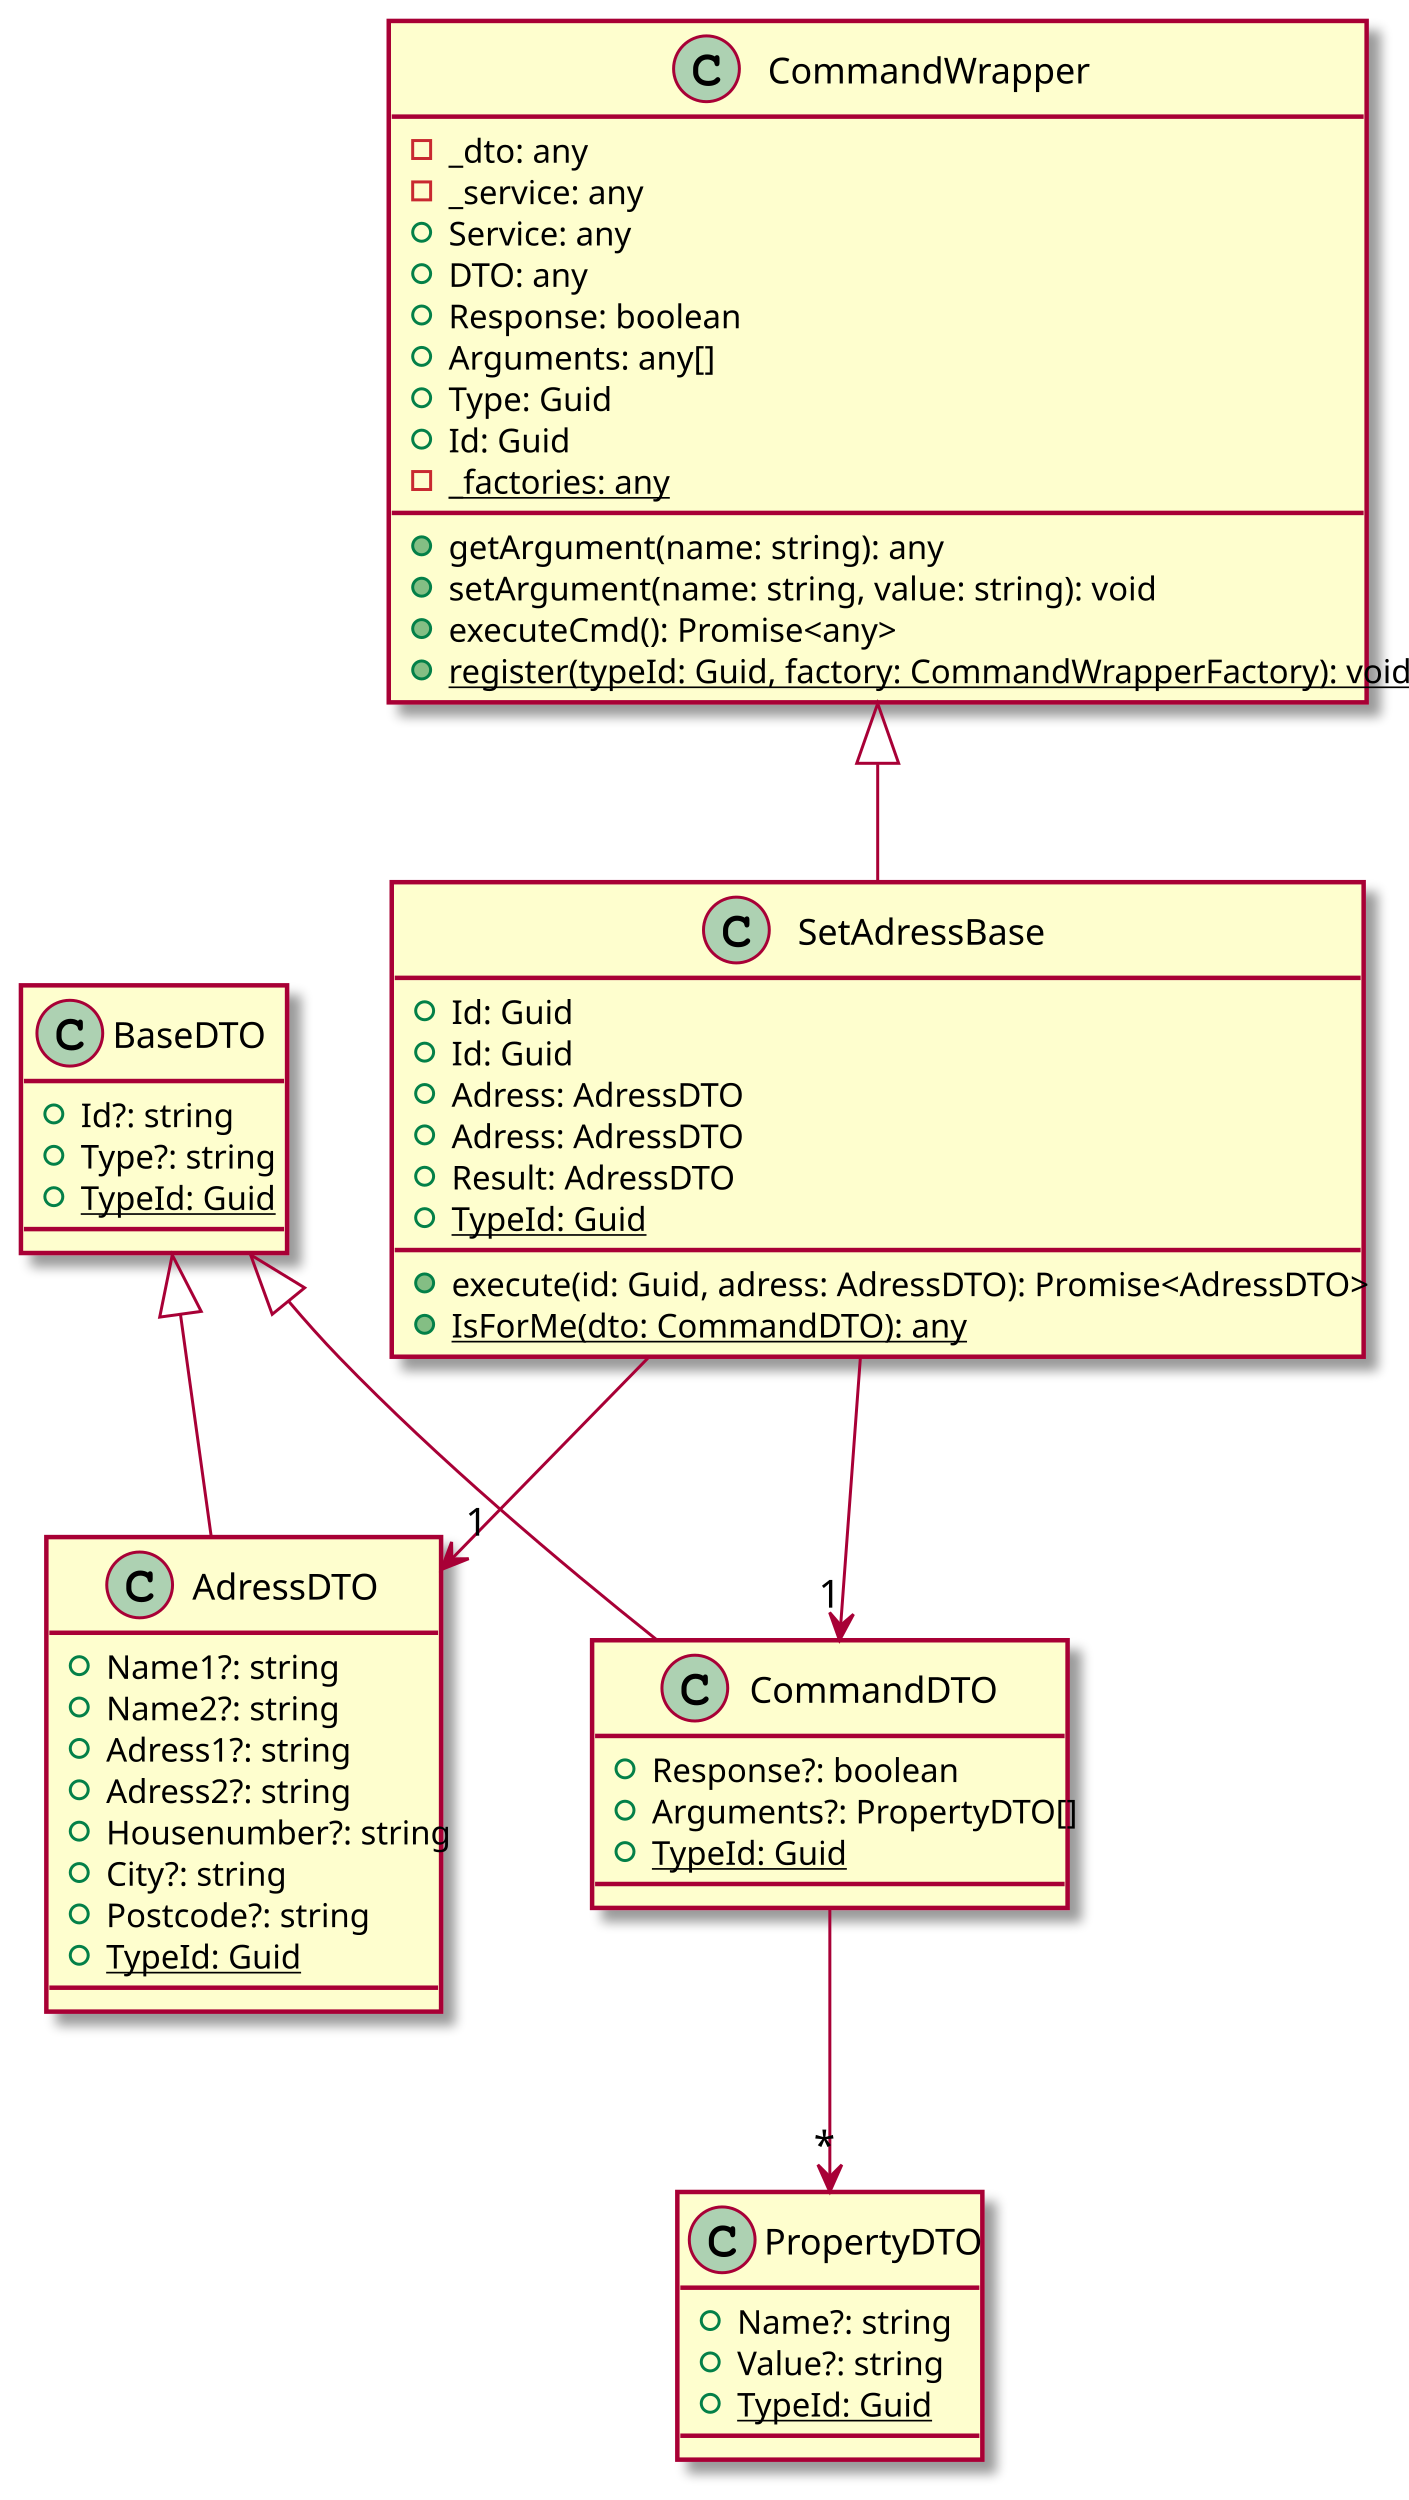
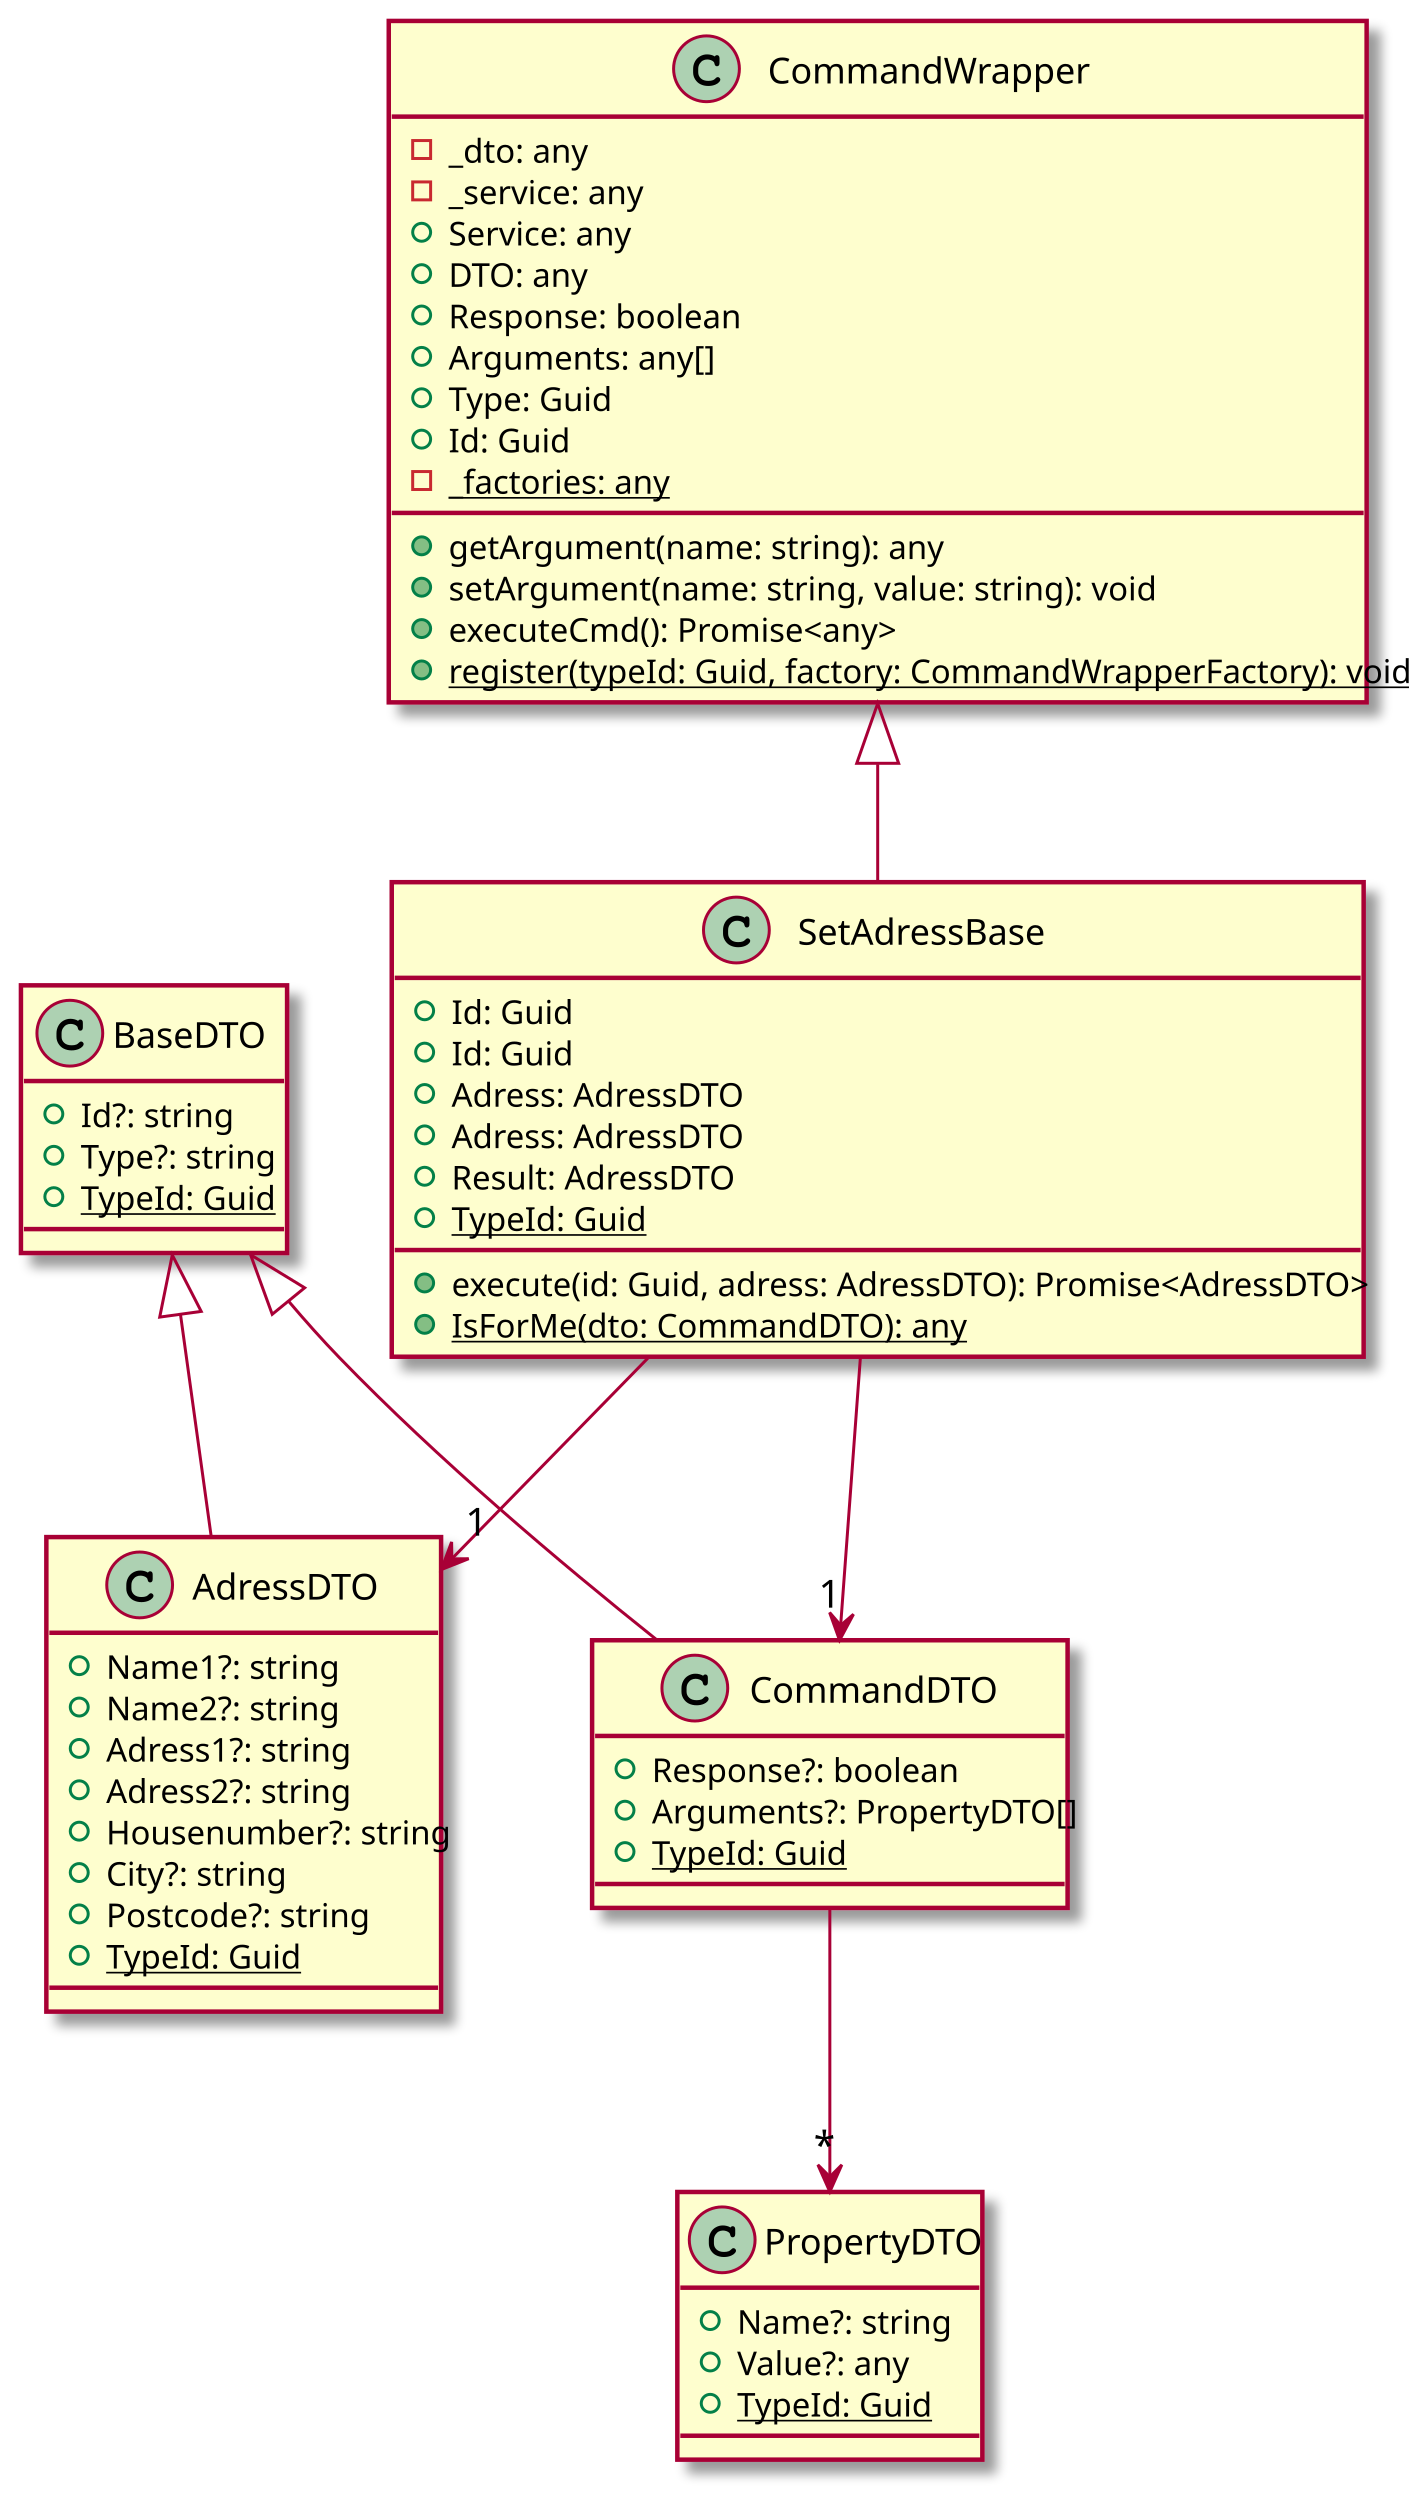
<svg xmlns="http://www.w3.org/2000/svg" contentScriptType="application/ecmascript" contentStyleType="text/css" height="836px" preserveAspectRatio="none" style="width:471px;height:836px;background:#FFFFFF;" version="1.1" viewBox="0 0 471 836" width="471px" zoomAndPan="magnify">
  <defs>
-     <filter height="300%" id="f1v7r3t5ck7kny" width="300%" x="-1" y="-1">
+     <filter height="300%" id="foa8d4l9ienyf" width="300%" x="-1" y="-1">
      <feGaussianBlur result="blurOut" stdDeviation="2.0" />
      <feColorMatrix in="blurOut" result="blurOut2" type="matrix" values="0 0 0 0 0 0 0 0 0 0 0 0 0 0 0 0 0 0 .4 0" />
      <feOffset dx="4.0" dy="4.0" in="blurOut2" result="blurOut3" />
      <feBlend in="SourceGraphic" in2="blurOut3" mode="normal" />
    </filter>
  </defs>
  <g>
-     <rect codeLine="1" fill="#FEFECE" filter="url(#f1v7r3t5ck7kny)" height="89.508" id="BaseDTO" style="stroke:#A80036;stroke-width:1.5;" width="89" x="7" y="329.5" />
+     <rect codeLine="1" fill="#FEFECE" filter="url(#foa8d4l9ienyf)" height="89.508" id="BaseDTO" style="stroke:#A80036;stroke-width:1.5;" width="89" x="7" y="329.5" />
    <ellipse cx="23.35" cy="345.5" fill="#ADD1B2" rx="11" ry="11" style="stroke:#A80036;stroke-width:1.0;" />
-     <path d="M26.116,341.375 Q26.272,341.156 26.459,341.047 Q26.647,340.938 26.866,340.938 Q27.241,340.938 27.475,341.195 Q27.709,341.453 27.709,342.062 L27.709,343.516 Q27.709,344.125 27.475,344.391 Q27.241,344.656 26.866,344.656 Q26.522,344.656 26.319,344.453 Q26.116,344.266 26.006,343.75 Q25.959,343.391 25.772,343.203 Q25.444,342.828 24.834,342.609 Q24.225,342.391 23.6,342.391 Q22.834,342.391 22.202,342.719 Q21.569,343.047 21.077,343.797 Q20.584,344.547 20.584,345.578 L20.584,346.672 Q20.584,347.906 21.475,348.727 Q22.366,349.547 23.959,349.547 Q24.897,349.547 25.553,349.297 Q25.944,349.141 26.366,348.703 Q26.631,348.438 26.78,348.359 Q26.928,348.281 27.131,348.281 Q27.459,348.281 27.717,348.539 Q27.975,348.797 27.975,349.141 Q27.975,349.484 27.631,349.891 Q27.131,350.469 26.334,350.797 Q25.256,351.25 23.959,351.25 Q22.444,351.25 21.241,350.625 Q20.256,350.125 19.569,349.055 Q18.881,347.984 18.881,346.703 L18.881,345.547 Q18.881,344.219 19.498,343.07 Q20.116,341.922 21.209,341.305 Q22.303,340.688 23.538,340.688 Q24.272,340.688 24.92,340.852 Q25.569,341.016 26.116,341.375 Z " fill="#000000" />
+     <path d="M26.116,341.375 Q26.272,341.156 26.459,341.047 Q26.647,340.938 26.866,340.938 Q27.241,340.938 27.475,341.203 Q27.709,341.453 27.709,342.062 L27.709,343.516 Q27.709,344.125 27.475,344.391 Q27.241,344.656 26.866,344.656 Q26.522,344.656 26.319,344.453 Q26.116,344.266 26.006,343.75 Q25.959,343.391 25.772,343.203 Q25.444,342.828 24.834,342.609 Q24.225,342.391 23.6,342.391 Q22.834,342.391 22.194,342.719 Q21.569,343.047 21.069,343.797 Q20.584,344.547 20.584,345.578 L20.584,346.672 Q20.584,347.906 21.475,348.734 Q22.366,349.547 23.959,349.547 Q24.897,349.547 25.553,349.297 Q25.944,349.141 26.366,348.703 Q26.631,348.438 26.772,348.359 Q26.928,348.281 27.131,348.281 Q27.459,348.281 27.709,348.547 Q27.975,348.797 27.975,349.141 Q27.975,349.484 27.631,349.891 Q27.131,350.469 26.334,350.797 Q25.256,351.25 23.959,351.25 Q22.444,351.25 21.241,350.625 Q20.256,350.125 19.569,349.062 Q18.881,347.984 18.881,346.703 L18.881,345.547 Q18.881,344.219 19.491,343.078 Q20.116,341.922 21.209,341.312 Q22.303,340.688 23.538,340.688 Q24.272,340.688 24.913,340.859 Q25.569,341.016 26.116,341.375 Z " fill="#000000" />
    <text fill="#000000" font-family="sans-serif" font-size="12" lengthAdjust="spacing" textLength="54" x="37.65" y="350.41">BaseDTO</text>
    <line style="stroke:#A80036;stroke-width:1.5;" x1="8" x2="95" y1="361.5" y2="361.5" />
    <ellipse cx="18" cy="372.5" rx="3" ry="3" style="stroke:#038048;stroke-width:1.0;fill:none;" />
    <text fill="#000000" font-family="sans-serif" font-size="11" lengthAdjust="spacing" textLength="47" x="27" y="376.919">Id?: string</text>
    <ellipse cx="18" cy="386.336" rx="3" ry="3" style="stroke:#038048;stroke-width:1.0;fill:none;" />
    <text fill="#000000" font-family="sans-serif" font-size="11" lengthAdjust="spacing" textLength="63" x="27" y="390.755">Type?: string</text>
    <ellipse cx="18" cy="400.172" rx="3" ry="3" style="stroke:#038048;stroke-width:1.0;fill:none;" />
    <text fill="#000000" font-family="sans-serif" font-size="11" lengthAdjust="spacing" text-decoration="underline" textLength="60" x="27" y="404.591">TypeId: Guid</text>
    <line style="stroke:#A80036;stroke-width:1.5;" x1="8" x2="95" y1="411.008" y2="411.008" />
-     <rect codeLine="6" fill="#FEFECE" filter="url(#f1v7r3t5ck7kny)" height="158.688" id="AdressDTO" style="stroke:#A80036;stroke-width:1.5;" width="132" x="15.5" y="514" />
+     <rect codeLine="6" fill="#FEFECE" filter="url(#foa8d4l9ienyf)" height="158.688" id="AdressDTO" style="stroke:#A80036;stroke-width:1.5;" width="132" x="15.5" y="514" />
    <ellipse cx="46.7" cy="530" fill="#ADD1B2" rx="11" ry="11" style="stroke:#A80036;stroke-width:1.0;" />
-     <path d="M49.466,525.875 Q49.622,525.656 49.809,525.547 Q49.997,525.438 50.216,525.438 Q50.591,525.438 50.825,525.695 Q51.059,525.953 51.059,526.562 L51.059,528.016 Q51.059,528.625 50.825,528.891 Q50.591,529.156 50.216,529.156 Q49.872,529.156 49.669,528.953 Q49.466,528.766 49.356,528.25 Q49.309,527.891 49.122,527.703 Q48.794,527.328 48.184,527.109 Q47.575,526.891 46.95,526.891 Q46.184,526.891 45.552,527.219 Q44.919,527.547 44.427,528.297 Q43.934,529.047 43.934,530.078 L43.934,531.172 Q43.934,532.406 44.825,533.227 Q45.716,534.047 47.309,534.047 Q48.247,534.047 48.903,533.797 Q49.294,533.641 49.716,533.203 Q49.981,532.938 50.13,532.859 Q50.278,532.781 50.481,532.781 Q50.809,532.781 51.067,533.039 Q51.325,533.297 51.325,533.641 Q51.325,533.984 50.981,534.391 Q50.481,534.969 49.684,535.297 Q48.606,535.75 47.309,535.75 Q45.794,535.75 44.591,535.125 Q43.606,534.625 42.919,533.555 Q42.231,532.484 42.231,531.203 L42.231,530.047 Q42.231,528.719 42.848,527.57 Q43.466,526.422 44.559,525.805 Q45.653,525.188 46.888,525.188 Q47.622,525.188 48.27,525.352 Q48.919,525.516 49.466,525.875 Z " fill="#000000" />
+     <path d="M49.466,525.875 Q49.622,525.656 49.809,525.547 Q49.997,525.438 50.216,525.438 Q50.591,525.438 50.825,525.703 Q51.059,525.953 51.059,526.562 L51.059,528.016 Q51.059,528.625 50.825,528.891 Q50.591,529.156 50.216,529.156 Q49.872,529.156 49.669,528.953 Q49.466,528.766 49.356,528.25 Q49.309,527.891 49.122,527.703 Q48.794,527.328 48.184,527.109 Q47.575,526.891 46.95,526.891 Q46.184,526.891 45.544,527.219 Q44.919,527.547 44.419,528.297 Q43.934,529.047 43.934,530.078 L43.934,531.172 Q43.934,532.406 44.825,533.234 Q45.716,534.047 47.309,534.047 Q48.247,534.047 48.903,533.797 Q49.294,533.641 49.716,533.203 Q49.981,532.938 50.122,532.859 Q50.278,532.781 50.481,532.781 Q50.809,532.781 51.059,533.047 Q51.325,533.297 51.325,533.641 Q51.325,533.984 50.981,534.391 Q50.481,534.969 49.684,535.297 Q48.606,535.75 47.309,535.75 Q45.794,535.75 44.591,535.125 Q43.606,534.625 42.919,533.562 Q42.231,532.484 42.231,531.203 L42.231,530.047 Q42.231,528.719 42.841,527.578 Q43.466,526.422 44.559,525.812 Q45.653,525.188 46.888,525.188 Q47.622,525.188 48.263,525.359 Q48.919,525.516 49.466,525.875 Z " fill="#000000" />
    <text fill="#000000" font-family="sans-serif" font-size="12" lengthAdjust="spacing" textLength="64" x="64.3" y="534.91">AdressDTO</text>
    <line style="stroke:#A80036;stroke-width:1.5;" x1="16.5" x2="146.5" y1="546" y2="546" />
    <ellipse cx="26.5" cy="557" rx="3" ry="3" style="stroke:#038048;stroke-width:1.0;fill:none;" />
    <text fill="#000000" font-family="sans-serif" font-size="11" lengthAdjust="spacing" textLength="72" x="35.5" y="561.419">Name1?: string</text>
    <ellipse cx="26.5" cy="570.836" rx="3" ry="3" style="stroke:#038048;stroke-width:1.0;fill:none;" />
    <text fill="#000000" font-family="sans-serif" font-size="11" lengthAdjust="spacing" textLength="72" x="35.5" y="575.255">Name2?: string</text>
    <ellipse cx="26.5" cy="584.672" rx="3" ry="3" style="stroke:#038048;stroke-width:1.0;fill:none;" />
    <text fill="#000000" font-family="sans-serif" font-size="11" lengthAdjust="spacing" textLength="81" x="35.5" y="589.091">Adress1?: string</text>
    <ellipse cx="26.5" cy="598.508" rx="3" ry="3" style="stroke:#038048;stroke-width:1.0;fill:none;" />
    <text fill="#000000" font-family="sans-serif" font-size="11" lengthAdjust="spacing" textLength="81" x="35.5" y="602.927">Adress2?: string</text>
    <ellipse cx="26.5" cy="612.344" rx="3" ry="3" style="stroke:#038048;stroke-width:1.0;fill:none;" />
    <text fill="#000000" font-family="sans-serif" font-size="11" lengthAdjust="spacing" textLength="106" x="35.5" y="616.763">Housenumber?: string</text>
    <ellipse cx="26.5" cy="626.18" rx="3" ry="3" style="stroke:#038048;stroke-width:1.0;fill:none;" />
    <text fill="#000000" font-family="sans-serif" font-size="11" lengthAdjust="spacing" textLength="57" x="35.5" y="630.599">City?: string</text>
    <ellipse cx="26.5" cy="640.016" rx="3" ry="3" style="stroke:#038048;stroke-width:1.0;fill:none;" />
    <text fill="#000000" font-family="sans-serif" font-size="11" lengthAdjust="spacing" textLength="84" x="35.5" y="644.435">Postcode?: string</text>
    <ellipse cx="26.5" cy="653.852" rx="3" ry="3" style="stroke:#038048;stroke-width:1.0;fill:none;" />
    <text fill="#000000" font-family="sans-serif" font-size="11" lengthAdjust="spacing" text-decoration="underline" textLength="60" x="35.5" y="658.27">TypeId: Guid</text>
    <line style="stroke:#A80036;stroke-width:1.5;" x1="16.5" x2="146.5" y1="664.688" y2="664.688" />
-     <rect codeLine="16" fill="#FEFECE" filter="url(#f1v7r3t5ck7kny)" height="227.867" id="CommandWrapper" style="stroke:#A80036;stroke-width:1.5;" width="327" x="130" y="7" />
+     <rect codeLine="16" fill="#FEFECE" filter="url(#foa8d4l9ienyf)" height="227.867" id="CommandWrapper" style="stroke:#A80036;stroke-width:1.5;" width="327" x="130" y="7" />
    <ellipse cx="236.25" cy="23" fill="#ADD1B2" rx="11" ry="11" style="stroke:#A80036;stroke-width:1.0;" />
-     <path d="M239.016,18.875 Q239.172,18.656 239.359,18.547 Q239.547,18.438 239.766,18.438 Q240.141,18.438 240.375,18.695 Q240.609,18.953 240.609,19.562 L240.609,21.016 Q240.609,21.625 240.375,21.891 Q240.141,22.156 239.766,22.156 Q239.422,22.156 239.219,21.953 Q239.016,21.766 238.906,21.25 Q238.859,20.891 238.672,20.703 Q238.344,20.328 237.734,20.109 Q237.125,19.891 236.5,19.891 Q235.734,19.891 235.102,20.219 Q234.469,20.547 233.977,21.297 Q233.484,22.047 233.484,23.078 L233.484,24.172 Q233.484,25.406 234.375,26.227 Q235.266,27.047 236.859,27.047 Q237.797,27.047 238.453,26.797 Q238.844,26.641 239.266,26.203 Q239.531,25.938 239.68,25.859 Q239.828,25.781 240.031,25.781 Q240.359,25.781 240.617,26.039 Q240.875,26.297 240.875,26.641 Q240.875,26.984 240.531,27.391 Q240.031,27.969 239.234,28.297 Q238.156,28.75 236.859,28.75 Q235.344,28.75 234.141,28.125 Q233.156,27.625 232.469,26.555 Q231.781,25.484 231.781,24.203 L231.781,23.047 Q231.781,21.719 232.398,20.57 Q233.016,19.422 234.109,18.805 Q235.203,18.188 236.438,18.188 Q237.172,18.188 237.82,18.352 Q238.469,18.516 239.016,18.875 Z " fill="#000000" />
+     <path d="M239.016,18.875 Q239.172,18.656 239.359,18.547 Q239.547,18.438 239.766,18.438 Q240.141,18.438 240.375,18.703 Q240.609,18.953 240.609,19.562 L240.609,21.016 Q240.609,21.625 240.375,21.891 Q240.141,22.156 239.766,22.156 Q239.422,22.156 239.219,21.953 Q239.016,21.766 238.906,21.25 Q238.859,20.891 238.672,20.703 Q238.344,20.328 237.734,20.109 Q237.125,19.891 236.5,19.891 Q235.734,19.891 235.094,20.219 Q234.469,20.547 233.969,21.297 Q233.484,22.047 233.484,23.078 L233.484,24.172 Q233.484,25.406 234.375,26.234 Q235.266,27.047 236.859,27.047 Q237.797,27.047 238.453,26.797 Q238.844,26.641 239.266,26.203 Q239.531,25.938 239.672,25.859 Q239.828,25.781 240.031,25.781 Q240.359,25.781 240.609,26.047 Q240.875,26.297 240.875,26.641 Q240.875,26.984 240.531,27.391 Q240.031,27.969 239.234,28.297 Q238.156,28.75 236.859,28.75 Q235.344,28.75 234.141,28.125 Q233.156,27.625 232.469,26.562 Q231.781,25.484 231.781,24.203 L231.781,23.047 Q231.781,21.719 232.391,20.578 Q233.016,19.422 234.109,18.812 Q235.203,18.188 236.438,18.188 Q237.172,18.188 237.812,18.359 Q238.469,18.516 239.016,18.875 Z " fill="#000000" />
    <text fill="#000000" font-family="sans-serif" font-size="12" lengthAdjust="spacing" textLength="106" x="256.75" y="27.91">CommandWrapper</text>
    <line style="stroke:#A80036;stroke-width:1.5;" x1="131" x2="456" y1="39" y2="39" />
    <rect fill="none" height="6" style="stroke:#C82930;stroke-width:1.0;" width="6" x="138" y="47" />
    <text fill="#000000" font-family="sans-serif" font-size="11" lengthAdjust="spacing" textLength="45" x="150" y="54.419">_dto: any</text>
    <rect fill="none" height="6" style="stroke:#C82930;stroke-width:1.0;" width="6" x="138" y="60.836" />
    <text fill="#000000" font-family="sans-serif" font-size="11" lengthAdjust="spacing" textLength="66" x="150" y="68.255">_service: any</text>
    <ellipse cx="141" cy="77.672" rx="3" ry="3" style="stroke:#038048;stroke-width:1.0;fill:none;" />
    <text fill="#000000" font-family="sans-serif" font-size="11" lengthAdjust="spacing" textLength="61" x="150" y="82.091">Service: any</text>
    <ellipse cx="141" cy="91.508" rx="3" ry="3" style="stroke:#038048;stroke-width:1.0;fill:none;" />
    <text fill="#000000" font-family="sans-serif" font-size="11" lengthAdjust="spacing" textLength="45" x="150" y="95.927">DTO: any</text>
    <ellipse cx="141" cy="105.344" rx="3" ry="3" style="stroke:#038048;stroke-width:1.0;fill:none;" />
    <text fill="#000000" font-family="sans-serif" font-size="11" lengthAdjust="spacing" textLength="93" x="150" y="109.763">Response: boolean</text>
    <ellipse cx="141" cy="119.18" rx="3" ry="3" style="stroke:#038048;stroke-width:1.0;fill:none;" />
    <text fill="#000000" font-family="sans-serif" font-size="11" lengthAdjust="spacing" textLength="83" x="150" y="123.599">Arguments: any[]</text>
    <ellipse cx="141" cy="133.016" rx="3" ry="3" style="stroke:#038048;stroke-width:1.0;fill:none;" />
    <text fill="#000000" font-family="sans-serif" font-size="11" lengthAdjust="spacing" textLength="52" x="150" y="137.435">Type: Guid</text>
    <ellipse cx="141" cy="146.852" rx="3" ry="3" style="stroke:#038048;stroke-width:1.0;fill:none;" />
    <text fill="#000000" font-family="sans-serif" font-size="11" lengthAdjust="spacing" textLength="36" x="150" y="151.27">Id: Guid</text>
    <rect fill="none" height="6" style="stroke:#C82930;stroke-width:1.0;" width="6" x="138" y="157.688" />
    <text fill="#000000" font-family="sans-serif" font-size="11" lengthAdjust="spacing" text-decoration="underline" textLength="73" x="150" y="165.106">_factories: any</text>
    <line style="stroke:#A80036;stroke-width:1.5;" x1="131" x2="456" y1="171.523" y2="171.523" />
    <ellipse cx="141" cy="182.523" fill="#84BE84" rx="3" ry="3" style="stroke:#038048;stroke-width:1.0;" />
    <text fill="#000000" font-family="sans-serif" font-size="11" lengthAdjust="spacing" textLength="153" x="150" y="186.942">getArgument(name: string): any</text>
    <ellipse cx="141" cy="196.359" fill="#84BE84" rx="3" ry="3" style="stroke:#038048;stroke-width:1.0;" />
    <text fill="#000000" font-family="sans-serif" font-size="11" lengthAdjust="spacing" textLength="220" x="150" y="200.778">setArgument(name: string, value: string): void</text>
    <ellipse cx="141" cy="210.195" fill="#84BE84" rx="3" ry="3" style="stroke:#038048;stroke-width:1.0;" />
    <text fill="#000000" font-family="sans-serif" font-size="11" lengthAdjust="spacing" textLength="142" x="150" y="214.614">executeCmd(): Promise&lt;any&gt;</text>
    <ellipse cx="141" cy="224.031" fill="#84BE84" rx="3" ry="3" style="stroke:#038048;stroke-width:1.0;" />
    <text fill="#000000" font-family="sans-serif" font-size="11" lengthAdjust="spacing" text-decoration="underline" textLength="301" x="150" y="228.45">register(typeId: Guid, factory: CommandWrapperFactory): void</text>
-     <rect codeLine="31" fill="#FEFECE" filter="url(#f1v7r3t5ck7kny)" height="89.508" id="PropertyDTO" style="stroke:#A80036;stroke-width:1.5;" width="102" x="226.5" y="733" />
+     <rect codeLine="31" fill="#FEFECE" filter="url(#foa8d4l9ienyf)" height="89.508" id="PropertyDTO" style="stroke:#A80036;stroke-width:1.5;" width="102" x="226.5" y="733" />
    <ellipse cx="241.5" cy="749" fill="#ADD1B2" rx="11" ry="11" style="stroke:#A80036;stroke-width:1.0;" />
-     <path d="M244.266,744.875 Q244.422,744.656 244.609,744.547 Q244.797,744.438 245.016,744.438 Q245.391,744.438 245.625,744.695 Q245.859,744.953 245.859,745.562 L245.859,747.016 Q245.859,747.625 245.625,747.891 Q245.391,748.156 245.016,748.156 Q244.672,748.156 244.469,747.953 Q244.266,747.766 244.156,747.25 Q244.109,746.891 243.922,746.703 Q243.594,746.328 242.984,746.109 Q242.375,745.891 241.75,745.891 Q240.984,745.891 240.352,746.219 Q239.719,746.547 239.227,747.297 Q238.734,748.047 238.734,749.078 L238.734,750.172 Q238.734,751.406 239.625,752.227 Q240.516,753.047 242.109,753.047 Q243.047,753.047 243.703,752.797 Q244.094,752.641 244.516,752.203 Q244.781,751.938 244.93,751.859 Q245.078,751.781 245.281,751.781 Q245.609,751.781 245.867,752.039 Q246.125,752.297 246.125,752.641 Q246.125,752.984 245.781,753.391 Q245.281,753.969 244.484,754.297 Q243.406,754.75 242.109,754.75 Q240.594,754.75 239.391,754.125 Q238.406,753.625 237.719,752.555 Q237.031,751.484 237.031,750.203 L237.031,749.047 Q237.031,747.719 237.648,746.57 Q238.266,745.422 239.359,744.805 Q240.453,744.188 241.688,744.188 Q242.422,744.188 243.07,744.352 Q243.719,744.516 244.266,744.875 Z " fill="#000000" />
+     <path d="M244.266,744.875 Q244.422,744.656 244.609,744.547 Q244.797,744.438 245.016,744.438 Q245.391,744.438 245.625,744.703 Q245.859,744.953 245.859,745.562 L245.859,747.016 Q245.859,747.625 245.625,747.891 Q245.391,748.156 245.016,748.156 Q244.672,748.156 244.469,747.953 Q244.266,747.766 244.156,747.25 Q244.109,746.891 243.922,746.703 Q243.594,746.328 242.984,746.109 Q242.375,745.891 241.75,745.891 Q240.984,745.891 240.344,746.219 Q239.719,746.547 239.219,747.297 Q238.734,748.047 238.734,749.078 L238.734,750.172 Q238.734,751.406 239.625,752.234 Q240.516,753.047 242.109,753.047 Q243.047,753.047 243.703,752.797 Q244.094,752.641 244.516,752.203 Q244.781,751.938 244.922,751.859 Q245.078,751.781 245.281,751.781 Q245.609,751.781 245.859,752.047 Q246.125,752.297 246.125,752.641 Q246.125,752.984 245.781,753.391 Q245.281,753.969 244.484,754.297 Q243.406,754.75 242.109,754.75 Q240.594,754.75 239.391,754.125 Q238.406,753.625 237.719,752.562 Q237.031,751.484 237.031,750.203 L237.031,749.047 Q237.031,747.719 237.641,746.578 Q238.266,745.422 239.359,744.812 Q240.453,744.188 241.688,744.188 Q242.422,744.188 243.062,744.359 Q243.719,744.516 244.266,744.875 Z " fill="#000000" />
    <text fill="#000000" font-family="sans-serif" font-size="12" lengthAdjust="spacing" textLength="70" x="255.5" y="753.91">PropertyDTO</text>
    <line style="stroke:#A80036;stroke-width:1.5;" x1="227.5" x2="327.5" y1="765" y2="765" />
    <ellipse cx="237.5" cy="776" rx="3" ry="3" style="stroke:#038048;stroke-width:1.0;fill:none;" />
    <text fill="#000000" font-family="sans-serif" font-size="11" lengthAdjust="spacing" textLength="66" x="246.5" y="780.419">Name?: string</text>
    <ellipse cx="237.5" cy="789.836" rx="3" ry="3" style="stroke:#038048;stroke-width:1.0;fill:none;" />
-     <text fill="#000000" font-family="sans-serif" font-size="11" lengthAdjust="spacing" textLength="67" x="246.5" y="794.255">Value?: string</text>
+     <text fill="#000000" font-family="sans-serif" font-size="11" lengthAdjust="spacing" textLength="58" x="246.5" y="794.255">Value?: any</text>
    <ellipse cx="237.5" cy="803.672" rx="3" ry="3" style="stroke:#038048;stroke-width:1.0;fill:none;" />
    <text fill="#000000" font-family="sans-serif" font-size="11" lengthAdjust="spacing" text-decoration="underline" textLength="60" x="246.5" y="808.091">TypeId: Guid</text>
    <line style="stroke:#A80036;stroke-width:1.5;" x1="227.5" x2="327.5" y1="814.508" y2="814.508" />
-     <rect codeLine="36" fill="#FEFECE" filter="url(#f1v7r3t5ck7kny)" height="89.508" id="CommandDTO" style="stroke:#A80036;stroke-width:1.5;" width="159" x="198" y="548.5" />
+     <rect codeLine="36" fill="#FEFECE" filter="url(#foa8d4l9ienyf)" height="89.508" id="CommandDTO" style="stroke:#A80036;stroke-width:1.5;" width="159" x="198" y="548.5" />
    <ellipse cx="232.35" cy="564.5" fill="#ADD1B2" rx="11" ry="11" style="stroke:#A80036;stroke-width:1.0;" />
-     <path d="M235.116,560.375 Q235.272,560.156 235.459,560.047 Q235.647,559.938 235.866,559.938 Q236.241,559.938 236.475,560.195 Q236.709,560.453 236.709,561.062 L236.709,562.516 Q236.709,563.125 236.475,563.391 Q236.241,563.656 235.866,563.656 Q235.522,563.656 235.319,563.453 Q235.116,563.266 235.006,562.75 Q234.959,562.391 234.772,562.203 Q234.444,561.828 233.834,561.609 Q233.225,561.391 232.6,561.391 Q231.834,561.391 231.202,561.719 Q230.569,562.047 230.077,562.797 Q229.584,563.547 229.584,564.578 L229.584,565.672 Q229.584,566.906 230.475,567.727 Q231.366,568.547 232.959,568.547 Q233.897,568.547 234.553,568.297 Q234.944,568.141 235.366,567.703 Q235.631,567.438 235.78,567.359 Q235.928,567.281 236.131,567.281 Q236.459,567.281 236.717,567.539 Q236.975,567.797 236.975,568.141 Q236.975,568.484 236.631,568.891 Q236.131,569.469 235.334,569.797 Q234.256,570.25 232.959,570.25 Q231.444,570.25 230.241,569.625 Q229.256,569.125 228.569,568.055 Q227.881,566.984 227.881,565.703 L227.881,564.547 Q227.881,563.219 228.498,562.07 Q229.116,560.922 230.209,560.305 Q231.303,559.688 232.537,559.688 Q233.272,559.688 233.92,559.852 Q234.569,560.016 235.116,560.375 Z " fill="#000000" />
+     <path d="M235.116,560.375 Q235.272,560.156 235.459,560.047 Q235.647,559.938 235.866,559.938 Q236.241,559.938 236.475,560.203 Q236.709,560.453 236.709,561.062 L236.709,562.516 Q236.709,563.125 236.475,563.391 Q236.241,563.656 235.866,563.656 Q235.522,563.656 235.319,563.453 Q235.116,563.266 235.006,562.75 Q234.959,562.391 234.772,562.203 Q234.444,561.828 233.834,561.609 Q233.225,561.391 232.6,561.391 Q231.834,561.391 231.194,561.719 Q230.569,562.047 230.069,562.797 Q229.584,563.547 229.584,564.578 L229.584,565.672 Q229.584,566.906 230.475,567.734 Q231.366,568.547 232.959,568.547 Q233.897,568.547 234.553,568.297 Q234.944,568.141 235.366,567.703 Q235.631,567.438 235.772,567.359 Q235.928,567.281 236.131,567.281 Q236.459,567.281 236.709,567.547 Q236.975,567.797 236.975,568.141 Q236.975,568.484 236.631,568.891 Q236.131,569.469 235.334,569.797 Q234.256,570.25 232.959,570.25 Q231.444,570.25 230.241,569.625 Q229.256,569.125 228.569,568.062 Q227.881,566.984 227.881,565.703 L227.881,564.547 Q227.881,563.219 228.491,562.078 Q229.116,560.922 230.209,560.312 Q231.303,559.688 232.537,559.688 Q233.272,559.688 233.912,559.859 Q234.569,560.016 235.116,560.375 Z " fill="#000000" />
    <text fill="#000000" font-family="sans-serif" font-size="12" lengthAdjust="spacing" textLength="84" x="250.65" y="569.41">CommandDTO</text>
    <line style="stroke:#A80036;stroke-width:1.5;" x1="199" x2="356" y1="580.5" y2="580.5" />
    <ellipse cx="209" cy="591.5" rx="3" ry="3" style="stroke:#038048;stroke-width:1.0;fill:none;" />
    <text fill="#000000" font-family="sans-serif" font-size="11" lengthAdjust="spacing" textLength="99" x="218" y="595.919">Response?: boolean</text>
    <ellipse cx="209" cy="605.336" rx="3" ry="3" style="stroke:#038048;stroke-width:1.0;fill:none;" />
    <text fill="#000000" font-family="sans-serif" font-size="11" lengthAdjust="spacing" textLength="133" x="218" y="609.755">Arguments?: PropertyDTO[]</text>
    <ellipse cx="209" cy="619.172" rx="3" ry="3" style="stroke:#038048;stroke-width:1.0;fill:none;" />
    <text fill="#000000" font-family="sans-serif" font-size="11" lengthAdjust="spacing" text-decoration="underline" textLength="60" x="218" y="623.591">TypeId: Guid</text>
    <line style="stroke:#A80036;stroke-width:1.5;" x1="199" x2="356" y1="630.008" y2="630.008" />
-     <rect codeLine="41" fill="#FEFECE" filter="url(#f1v7r3t5ck7kny)" height="158.688" id="SetAdressBase" style="stroke:#A80036;stroke-width:1.5;" width="325" x="131" y="295" />
+     <rect codeLine="41" fill="#FEFECE" filter="url(#foa8d4l9ienyf)" height="158.688" id="SetAdressBase" style="stroke:#A80036;stroke-width:1.5;" width="325" x="131" y="295" />
    <ellipse cx="246.25" cy="311" fill="#ADD1B2" rx="11" ry="11" style="stroke:#A80036;stroke-width:1.0;" />
-     <path d="M249.016,306.875 Q249.172,306.656 249.359,306.547 Q249.547,306.438 249.766,306.438 Q250.141,306.438 250.375,306.695 Q250.609,306.953 250.609,307.562 L250.609,309.016 Q250.609,309.625 250.375,309.891 Q250.141,310.156 249.766,310.156 Q249.422,310.156 249.219,309.953 Q249.016,309.766 248.906,309.25 Q248.859,308.891 248.672,308.703 Q248.344,308.328 247.734,308.109 Q247.125,307.891 246.5,307.891 Q245.734,307.891 245.102,308.219 Q244.469,308.547 243.977,309.297 Q243.484,310.047 243.484,311.078 L243.484,312.172 Q243.484,313.406 244.375,314.227 Q245.266,315.047 246.859,315.047 Q247.797,315.047 248.453,314.797 Q248.844,314.641 249.266,314.203 Q249.531,313.938 249.68,313.859 Q249.828,313.781 250.031,313.781 Q250.359,313.781 250.617,314.039 Q250.875,314.297 250.875,314.641 Q250.875,314.984 250.531,315.391 Q250.031,315.969 249.234,316.297 Q248.156,316.75 246.859,316.75 Q245.344,316.75 244.141,316.125 Q243.156,315.625 242.469,314.555 Q241.781,313.484 241.781,312.203 L241.781,311.047 Q241.781,309.719 242.398,308.57 Q243.016,307.422 244.109,306.805 Q245.203,306.188 246.438,306.188 Q247.172,306.188 247.82,306.352 Q248.469,306.516 249.016,306.875 Z " fill="#000000" />
+     <path d="M249.016,306.875 Q249.172,306.656 249.359,306.547 Q249.547,306.438 249.766,306.438 Q250.141,306.438 250.375,306.703 Q250.609,306.953 250.609,307.562 L250.609,309.016 Q250.609,309.625 250.375,309.891 Q250.141,310.156 249.766,310.156 Q249.422,310.156 249.219,309.953 Q249.016,309.766 248.906,309.25 Q248.859,308.891 248.672,308.703 Q248.344,308.328 247.734,308.109 Q247.125,307.891 246.5,307.891 Q245.734,307.891 245.094,308.219 Q244.469,308.547 243.969,309.297 Q243.484,310.047 243.484,311.078 L243.484,312.172 Q243.484,313.406 244.375,314.234 Q245.266,315.047 246.859,315.047 Q247.797,315.047 248.453,314.797 Q248.844,314.641 249.266,314.203 Q249.531,313.938 249.672,313.859 Q249.828,313.781 250.031,313.781 Q250.359,313.781 250.609,314.047 Q250.875,314.297 250.875,314.641 Q250.875,314.984 250.531,315.391 Q250.031,315.969 249.234,316.297 Q248.156,316.75 246.859,316.75 Q245.344,316.75 244.141,316.125 Q243.156,315.625 242.469,314.562 Q241.781,313.484 241.781,312.203 L241.781,311.047 Q241.781,309.719 242.391,308.578 Q243.016,307.422 244.109,306.812 Q245.203,306.188 246.438,306.188 Q247.172,306.188 247.812,306.359 Q248.469,306.516 249.016,306.875 Z " fill="#000000" />
    <text fill="#000000" font-family="sans-serif" font-size="12" lengthAdjust="spacing" textLength="86" x="266.75" y="315.91">SetAdressBase</text>
    <line style="stroke:#A80036;stroke-width:1.5;" x1="132" x2="455" y1="327" y2="327" />
    <ellipse cx="142" cy="338" rx="3" ry="3" style="stroke:#038048;stroke-width:1.0;fill:none;" />
    <text fill="#000000" font-family="sans-serif" font-size="11" lengthAdjust="spacing" textLength="36" x="151" y="342.419">Id: Guid</text>
    <ellipse cx="142" cy="351.836" rx="3" ry="3" style="stroke:#038048;stroke-width:1.0;fill:none;" />
    <text fill="#000000" font-family="sans-serif" font-size="11" lengthAdjust="spacing" textLength="36" x="151" y="356.255">Id: Guid</text>
    <ellipse cx="142" cy="365.672" rx="3" ry="3" style="stroke:#038048;stroke-width:1.0;fill:none;" />
    <text fill="#000000" font-family="sans-serif" font-size="11" lengthAdjust="spacing" textLength="99" x="151" y="370.091">Adress: AdressDTO</text>
    <ellipse cx="142" cy="379.508" rx="3" ry="3" style="stroke:#038048;stroke-width:1.0;fill:none;" />
    <text fill="#000000" font-family="sans-serif" font-size="11" lengthAdjust="spacing" textLength="99" x="151" y="383.927">Adress: AdressDTO</text>
    <ellipse cx="142" cy="393.344" rx="3" ry="3" style="stroke:#038048;stroke-width:1.0;fill:none;" />
    <text fill="#000000" font-family="sans-serif" font-size="11" lengthAdjust="spacing" textLength="93" x="151" y="397.763">Result: AdressDTO</text>
    <ellipse cx="142" cy="407.18" rx="3" ry="3" style="stroke:#038048;stroke-width:1.0;fill:none;" />
    <text fill="#000000" font-family="sans-serif" font-size="11" lengthAdjust="spacing" text-decoration="underline" textLength="60" x="151" y="411.599">TypeId: Guid</text>
    <line style="stroke:#A80036;stroke-width:1.5;" x1="132" x2="455" y1="418.016" y2="418.016" />
    <ellipse cx="142" cy="429.016" fill="#84BE84" rx="3" ry="3" style="stroke:#038048;stroke-width:1.0;" />
    <text fill="#000000" font-family="sans-serif" font-size="11" lengthAdjust="spacing" textLength="299" x="151" y="433.435">execute(id: Guid, adress: AdressDTO): Promise&lt;AdressDTO&gt;</text>
    <ellipse cx="142" cy="442.852" fill="#84BE84" rx="3" ry="3" style="stroke:#038048;stroke-width:1.0;" />
    <text fill="#000000" font-family="sans-serif" font-size="11" lengthAdjust="spacing" text-decoration="underline" textLength="159" x="151" y="447.271">IsForMe(dto: CommandDTO): any</text>
    <path d="M60.35,439.53 C63.57,462.79 67.24,489.33 70.61,513.71 " fill="none" id="BaseDTO-backto-AdressDTO" style="stroke:#A80036;stroke-width:1.0;" />
    <polygon fill="none" points="53.41,440.44,57.61,419.67,67.28,438.53,53.41,440.44" style="stroke:#A80036;stroke-width:1.0;" />
    <path d="M96.6,435.24 C102.11,441.74 107.81,448.12 113.5,454 C146.41,488.01 187.03,522.36 219.61,548.35 " fill="none" id="BaseDTO-backto-CommandDTO" style="stroke:#A80036;stroke-width:1.0;" />
    <polygon fill="none" points="91.03,439.5,83.79,419.59,101.87,430.64,91.03,439.5" style="stroke:#A80036;stroke-width:1.0;" />
    <path d="M293.5,255.54 C293.5,268.91 293.5,282.17 293.5,294.69 " fill="none" id="CommandWrapper-backto-SetAdressBase" style="stroke:#A80036;stroke-width:1.0;" />
    <polygon fill="none" points="286.5,255.24,293.5,235.24,300.5,255.24,286.5,255.24" style="stroke:#A80036;stroke-width:1.0;" />
    <path codeLine="51" d="M277.5,638.68 C277.5,665.59 277.5,700.03 277.5,727.81 " fill="none" id="CommandDTO-to-PropertyDTO" style="stroke:#A80036;stroke-width:1.0;" />
    <polygon fill="#A80036" points="277.5,732.91,281.5,723.91,277.5,727.91,273.5,723.91,277.5,732.91" style="stroke:#A80036;stroke-width:1.0;" />
    <text fill="#000000" font-family="sans-serif" font-size="13" lengthAdjust="spacing" textLength="5" x="272.102" y="722.011">*</text>
    <path codeLine="52" d="M216.66,454.15 C195.27,476.05 172.15,499.71 151.19,521.16 " fill="none" id="SetAdressBase-to-AdressDTO" style="stroke:#A80036;stroke-width:1.0;" />
    <polygon fill="#A80036" points="147.58,524.86,156.736,521.232,151.08,521.289,151.023,515.632,147.58,524.86" style="stroke:#A80036;stroke-width:1.0;" />
    <text fill="#000000" font-family="sans-serif" font-size="13" lengthAdjust="spacing" textLength="7" x="155.625" y="513.532">1</text>
    <path codeLine="53" d="M287.7,454.15 C285.5,483.94 283.07,516.99 281.13,543.31 " fill="none" id="SetAdressBase-to-CommandDTO" style="stroke:#A80036;stroke-width:1.0;" />
    <polygon fill="#A80036" points="280.75,548.49,285.408,539.812,281.122,543.504,277.43,539.218,280.75,548.49" style="stroke:#A80036;stroke-width:1.0;" />
    <text fill="#000000" font-family="sans-serif" font-size="13" lengthAdjust="spacing" textLength="7" x="273.71" y="537.604">1</text>
  </g>
</svg>
